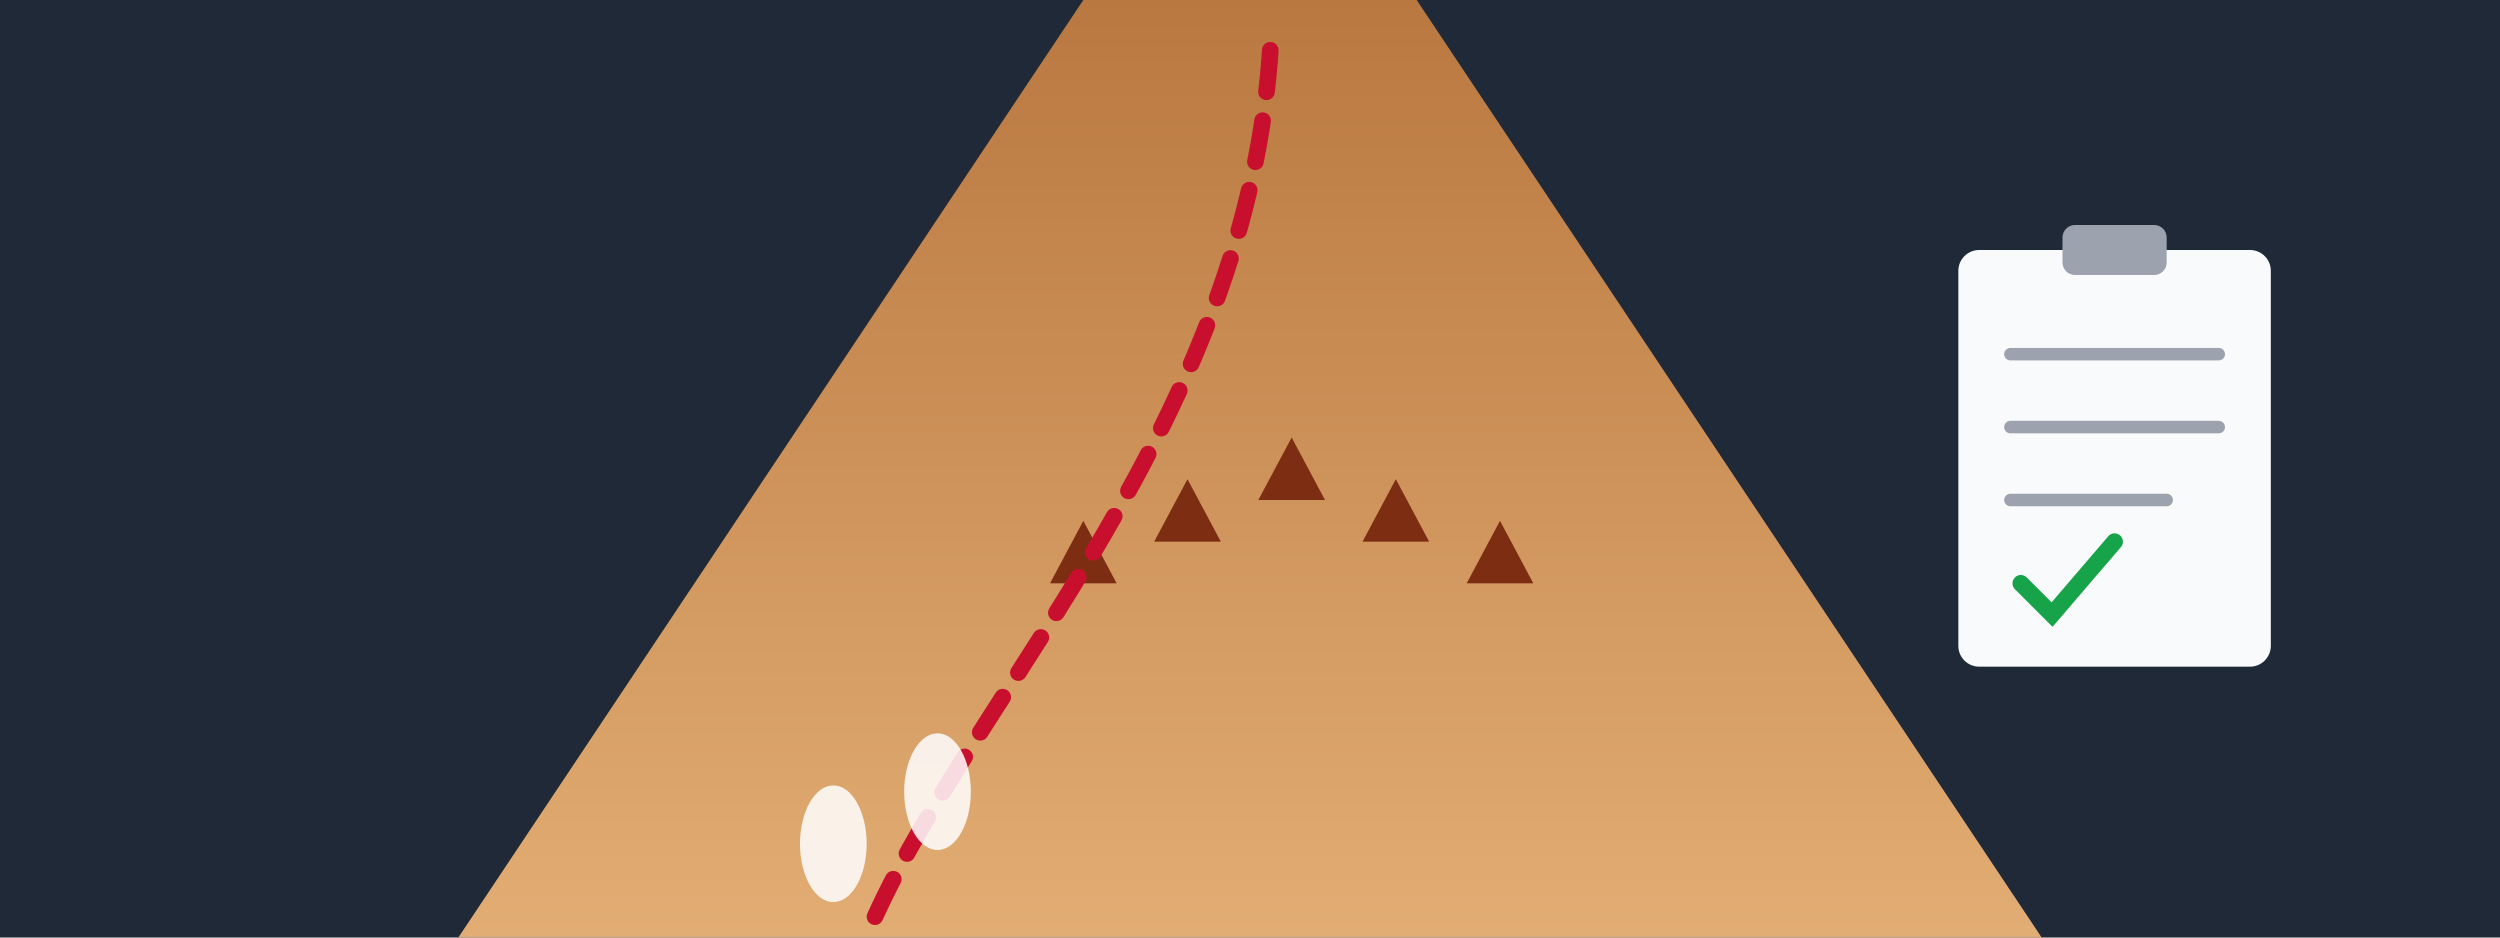
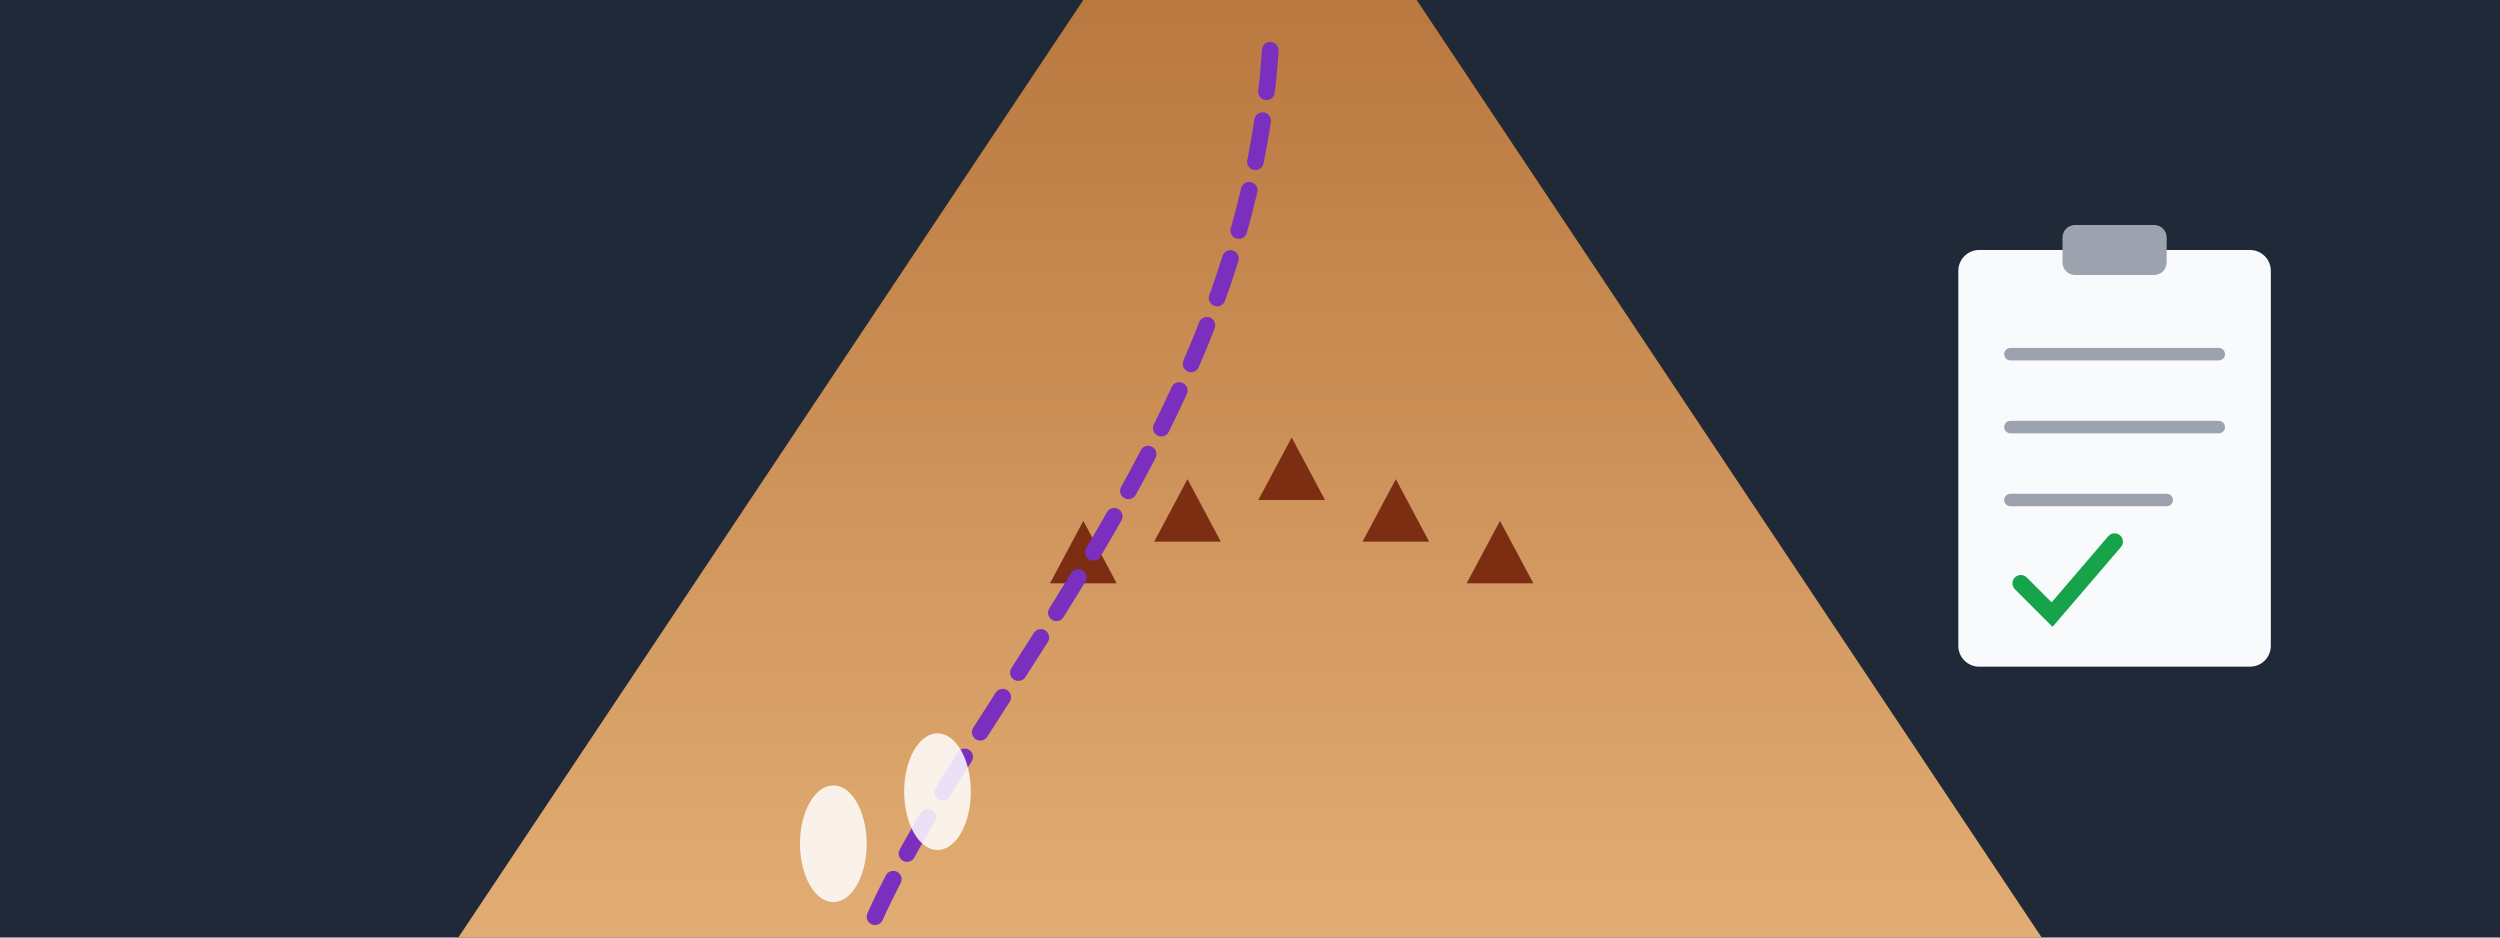
<svg xmlns="http://www.w3.org/2000/svg" viewBox="0 0 1200 450" role="img" aria-label="Bowling lane with target arrows for a lesson">
  <defs>
    <linearGradient id="lane" x1="0" y1="0" x2="0" y2="1">
      <stop offset="0" stop-color="#b9783f" />
      <stop offset="1" stop-color="#e2ad74" />
    </linearGradient>
  </defs>
  <rect width="1200" height="450" fill="#1f2937" />
  <polygon points="520,0 680,0 980,450 220,450" fill="url(#lane)" />
  <g fill="#7c2d12">
    <polygon points="520,250 536,280 504,280" />
    <polygon points="570,230 586,260 554,260" />
    <polygon points="620,210 636,240 604,240" />
    <polygon points="670,230 686,260 654,260" />
    <polygon points="720,250 736,280 704,280" />
  </g>
-   <path d="M420 440 C 470 330, 600 200, 610 20" fill="none" stroke="#c8102e" stroke-width="8" stroke-dasharray="20 14" stroke-linecap="round" />
+   <path d="M420 440 C 470 330, 600 200, 610 20" fill="none" stroke="#7b2fbe" stroke-width="8" stroke-dasharray="20 14" stroke-linecap="round" />
  <g fill="#fff" fill-opacity=".85">
    <ellipse cx="400" cy="405" rx="16" ry="28" />
    <ellipse cx="450" cy="380" rx="16" ry="28" />
  </g>
  <g transform="translate(940 120)">
    <rect width="150" height="200" rx="10" fill="#f9fafb" />
    <rect x="50" y="-12" width="50" height="24" rx="6" fill="#9ca3af" />
    <g stroke="#9ca3af" stroke-width="6" stroke-linecap="round">
      <line x1="25" y1="50" x2="125" y2="50" />
      <line x1="25" y1="85" x2="125" y2="85" />
      <line x1="25" y1="120" x2="100" y2="120" />
    </g>
    <path d="M30 160 l15 15 l30 -35" fill="none" stroke="#16a34a" stroke-width="8" stroke-linecap="round" />
  </g>
</svg>
